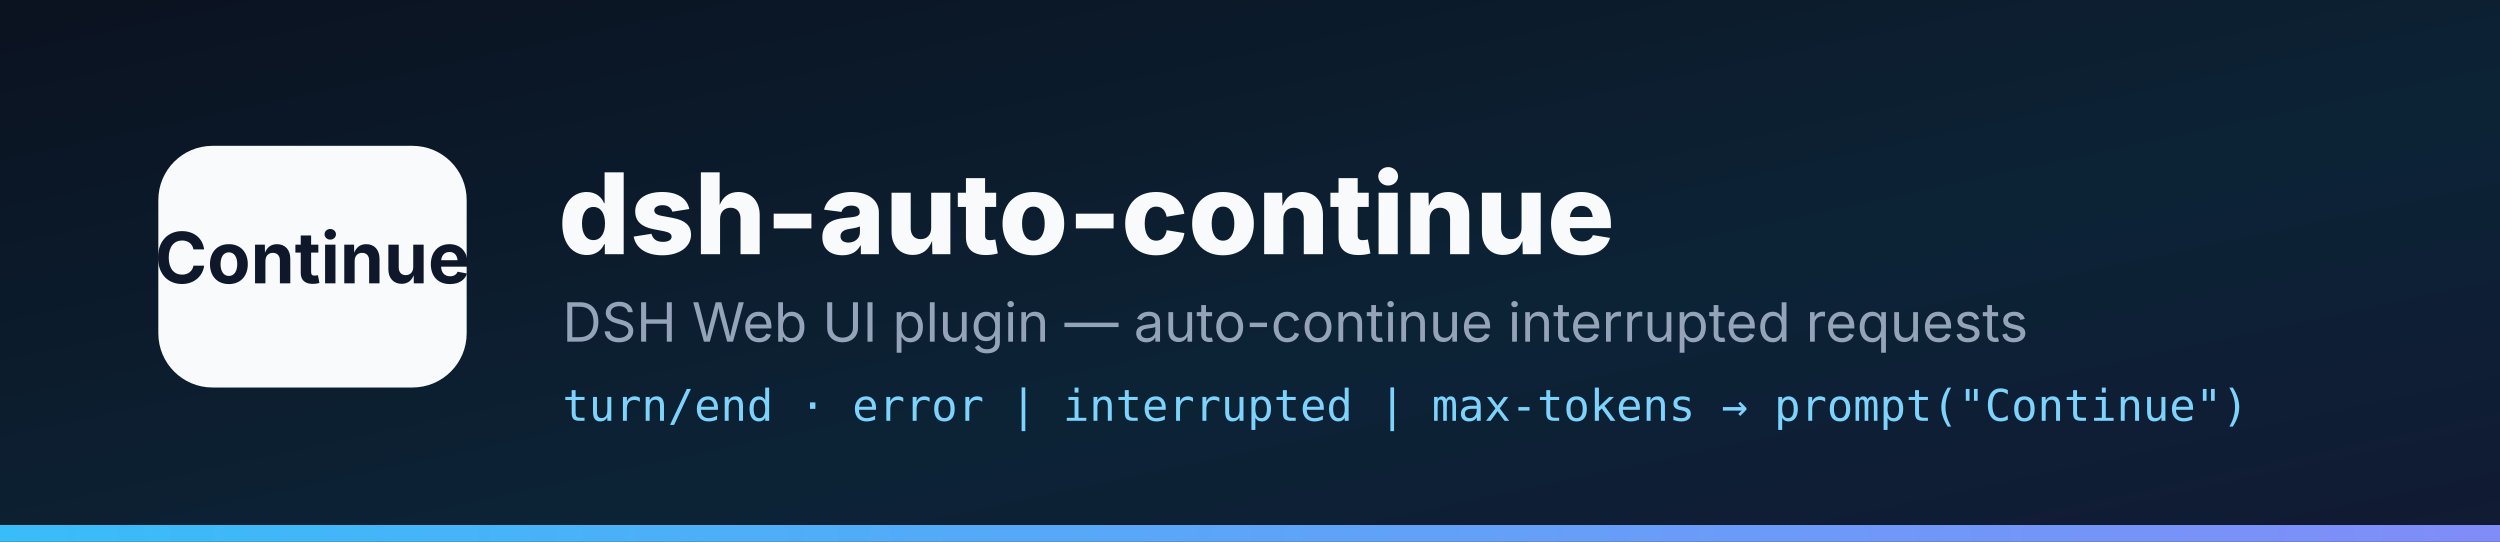
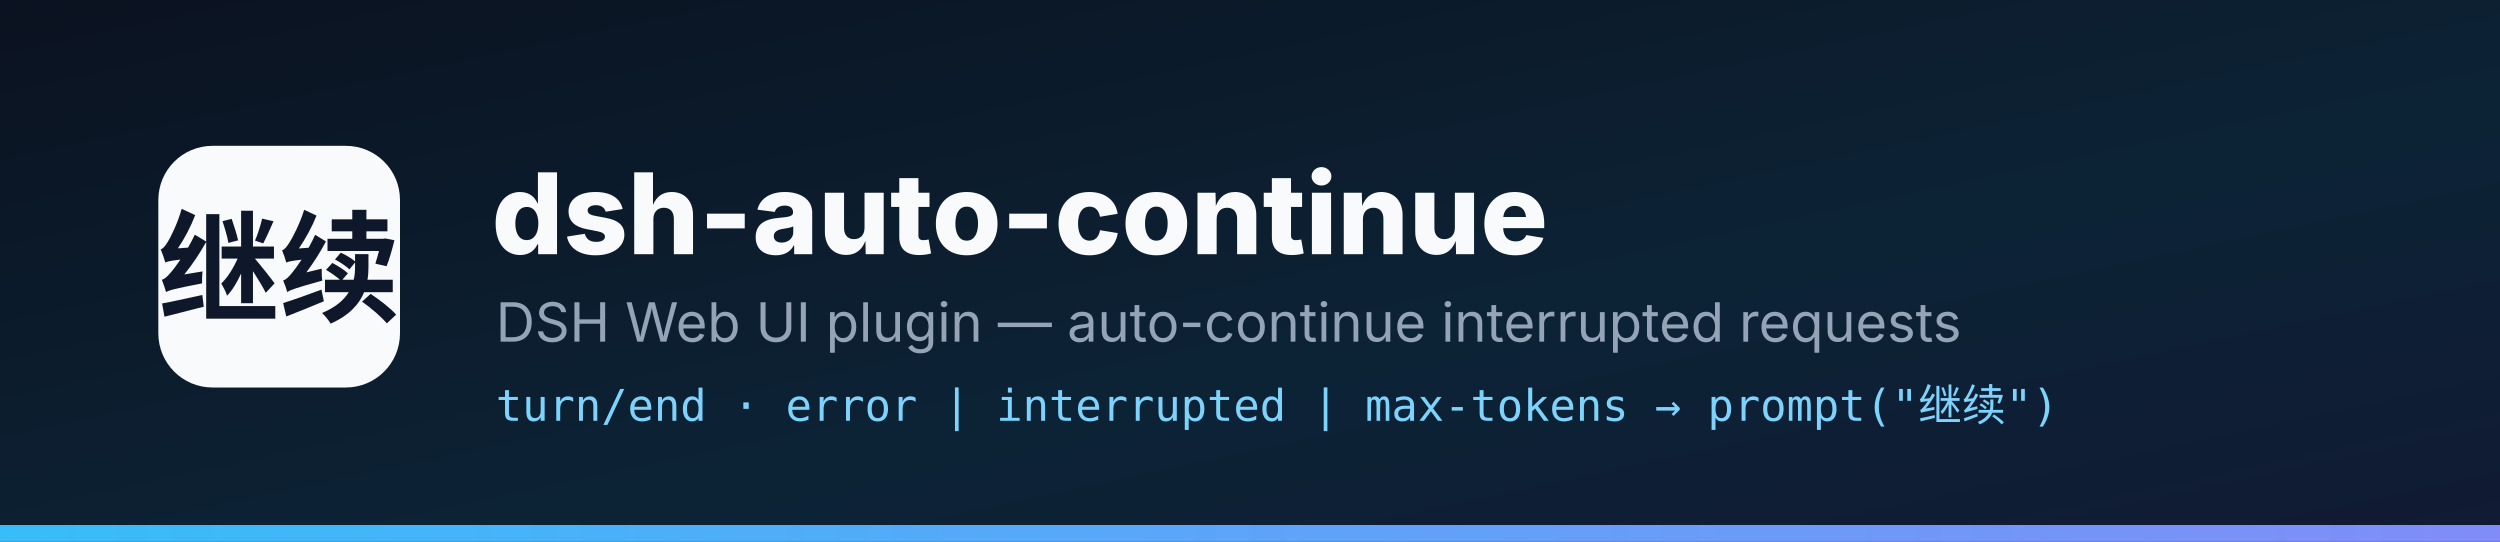
<svg xmlns="http://www.w3.org/2000/svg" width="1200" height="260" viewBox="0 0 1200 260" font-family="system-ui, -apple-system, 'Segoe UI', sans-serif">
  <defs>
    <linearGradient id="bg" x1="0" y1="0" x2="1" y2="1">
      <stop offset="0%" stop-color="#0b1220" />
      <stop offset="60%" stop-color="#0c2336" />
      <stop offset="100%" stop-color="#111a33" />
    </linearGradient>
    <linearGradient id="bar" x1="0" y1="0" x2="1" y2="0">
      <stop offset="0%" stop-color="#38bdf8" />
      <stop offset="100%" stop-color="#818cf8" />
    </linearGradient>
  </defs>
  <rect width="1200" height="260" fill="url(#bg)" />
  <rect x="0" y="252" width="1200" height="8" fill="url(#bar)" />
-   <rect x="76" y="70" width="148" height="116" rx="26" fill="#f8fafc" />
-   <text x="150" y="136" font-size="34" font-weight="700" fill="#0f172a" text-anchor="middle">Continue</text>
-   <text x="268" y="122" font-size="54" font-weight="800" fill="#f8fafc">dsh-auto-continue</text>
-   <text x="270" y="164" font-size="26" fill="#94a3b8">DSH Web UI plugin — auto-continue interrupted requests</text>
-   <text x="270" y="202" font-size="21" fill="#7dd3fc" font-family="ui-monospace, SFMono-Regular, Menlo, monospace">turn/end · error | interrupted | max-tokens  →  prompt("Continue")</text>
+   <rect x="76" y="70" width="116" height="116" rx="26" fill="#f8fafc" />
+   <text x="134" y="150" font-size="58" font-weight="700" fill="#0f172a" text-anchor="middle">继续</text>
+   <text x="236" y="122" font-size="54" font-weight="800" fill="#f8fafc">dsh-auto-continue</text>
+   <text x="238" y="164" font-size="26" fill="#94a3b8">DSH Web UI plugin — auto-continue interrupted requests</text>
+   <text x="238" y="202" font-size="21" fill="#7dd3fc" font-family="ui-monospace, SFMono-Regular, Menlo, monospace">turn/end · error | interrupted | max-tokens  →  prompt("继续")</text>
</svg>
